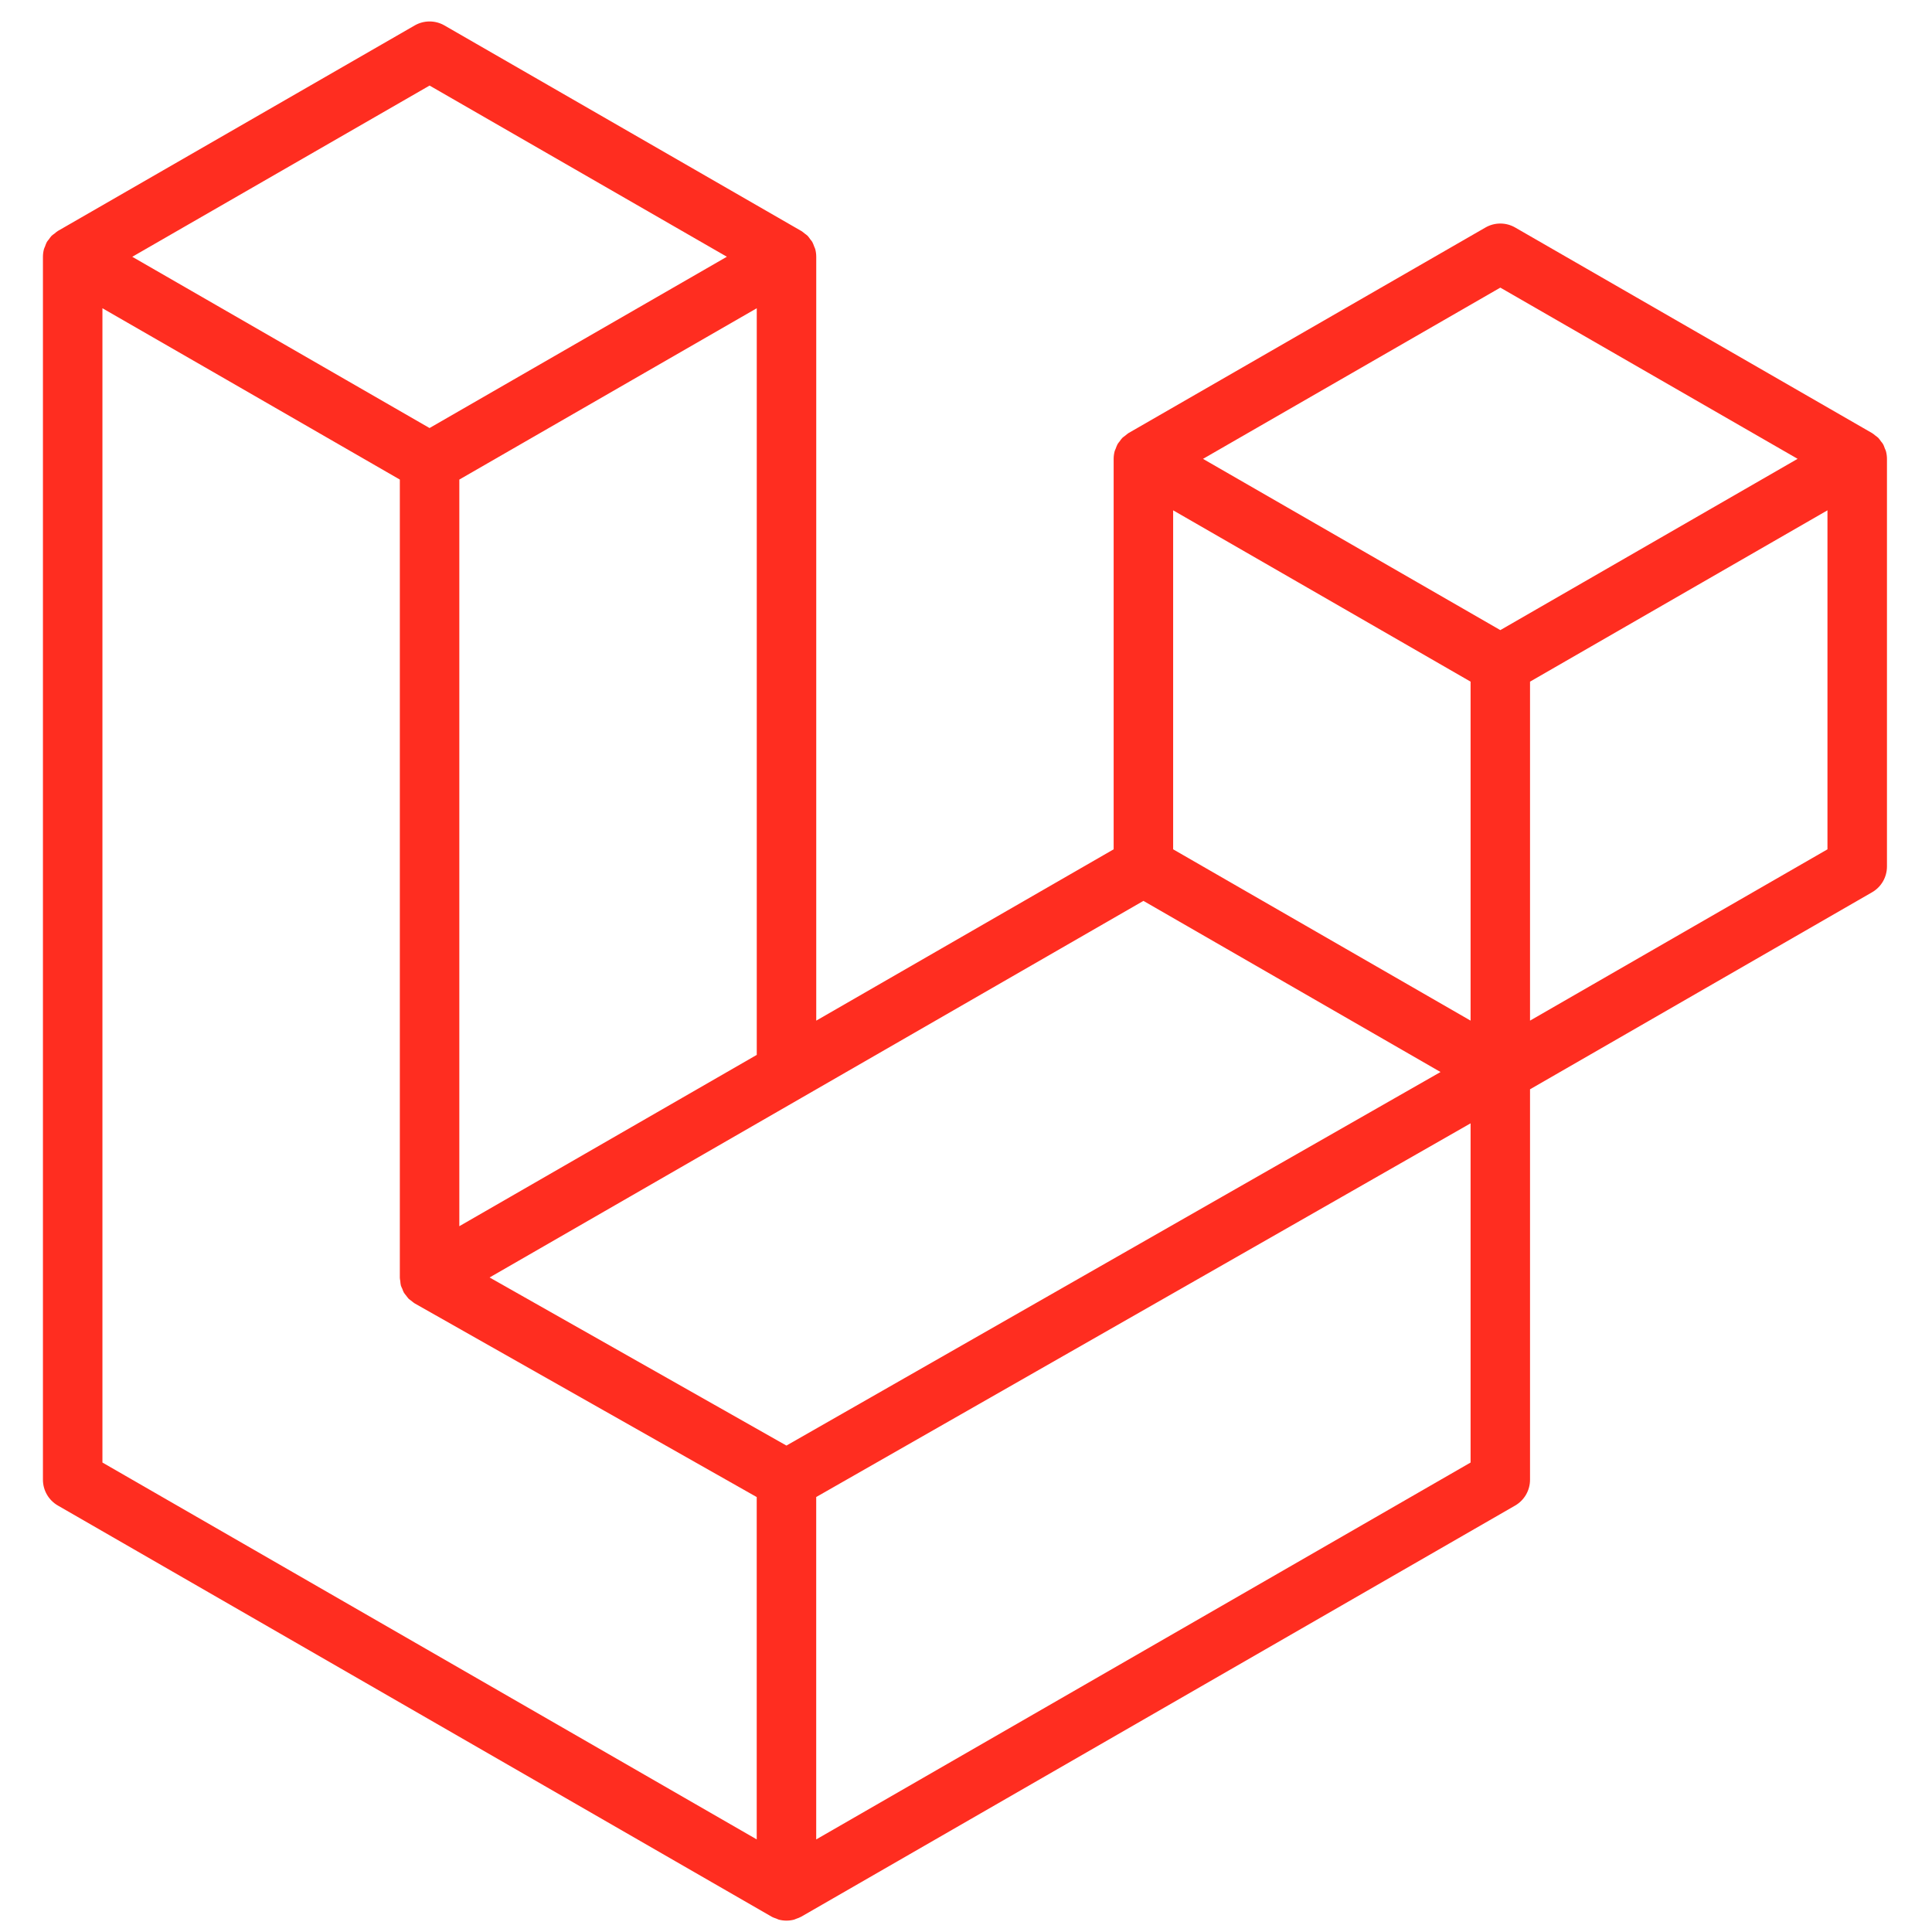
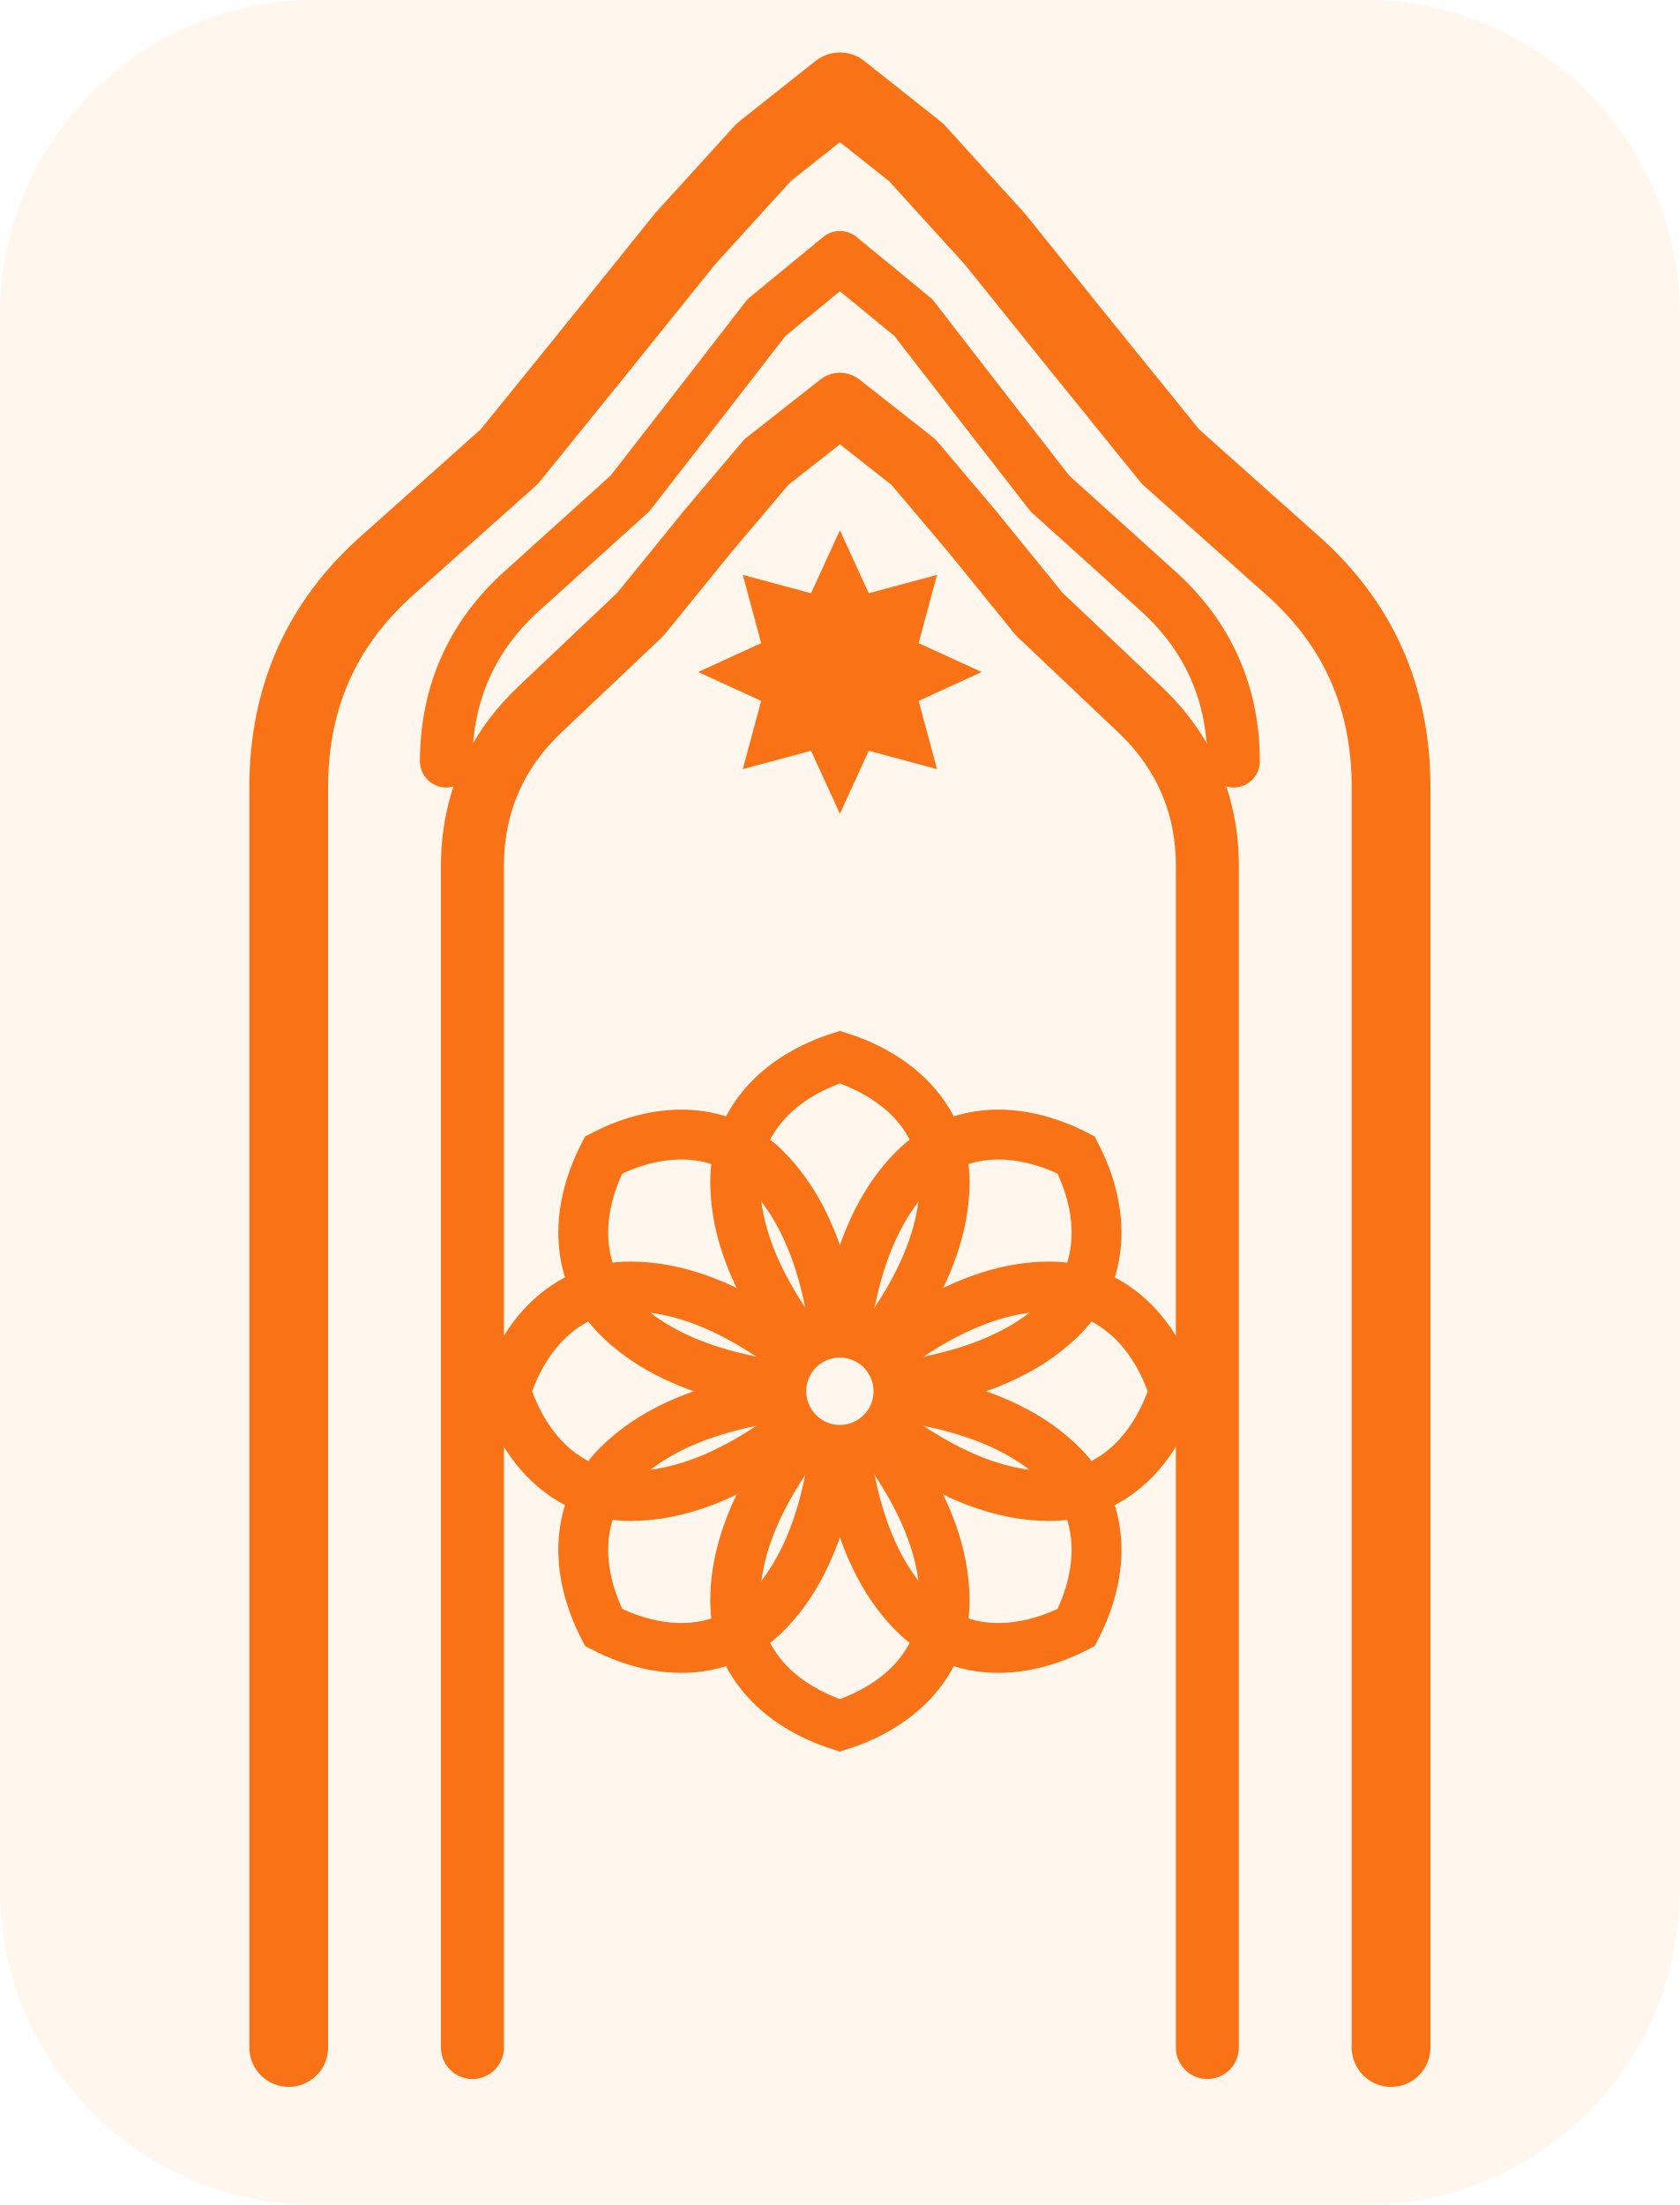
- <svg xmlns="http://www.w3.org/2000/svg" width="166" height="166" viewBox="0 0 166 166" fill="none">
-   <path fill-rule="evenodd" clip-rule="evenodd" d="M162.041 38.759C162.099 38.977 162.129 39.201 162.13 39.426V74.452C162.13 74.902 162.011 75.344 161.786 75.733C161.561 76.122 161.237 76.444 160.847 76.668L131.462 93.594V127.141C131.462 128.054 130.977 128.897 130.186 129.357L68.847 164.683C68.707 164.763 68.554 164.814 68.401 164.868C68.343 164.887 68.289 164.922 68.228 164.938C67.8 165.051 67.349 165.051 66.92 164.938C66.85 164.919 66.786 164.881 66.719 164.855C66.579 164.804 66.432 164.76 66.298 164.683L4.972 129.357C4.583 129.133 4.259 128.81 4.034 128.421C3.808 128.032 3.69 127.591 3.689 127.141L3.689 22.063C3.689 21.834 3.721 21.61 3.779 21.393C3.798 21.32 3.843 21.253 3.868 21.179C3.916 21.045 3.961 20.908 4.031 20.783C4.079 20.7 4.149 20.633 4.206 20.557C4.28 20.454 4.347 20.349 4.433 20.26C4.506 20.186 4.602 20.132 4.685 20.068C4.778 19.992 4.861 19.909 4.966 19.848L35.633 2.185C36.022 1.961 36.462 1.844 36.91 1.844C37.358 1.844 37.798 1.961 38.186 2.185L68.851 19.848H68.857C68.959 19.912 69.045 19.992 69.138 20.065C69.221 20.129 69.313 20.186 69.387 20.257C69.476 20.349 69.54 20.454 69.616 20.557C69.671 20.633 69.744 20.7 69.789 20.783C69.862 20.911 69.904 21.045 69.955 21.179C69.98 21.253 70.025 21.32 70.044 21.396C70.103 21.614 70.133 21.838 70.133 22.063V87.694L95.686 72.974V39.423C95.686 39.2 95.718 38.973 95.775 38.759C95.798 38.683 95.839 38.615 95.865 38.542C95.916 38.408 95.96 38.271 96.031 38.146C96.079 38.063 96.149 37.996 96.203 37.92C96.279 37.818 96.343 37.712 96.433 37.623C96.506 37.549 96.599 37.495 96.681 37.431C96.777 37.355 96.86 37.272 96.962 37.211L127.633 19.548C128.021 19.324 128.461 19.206 128.91 19.206C129.358 19.206 129.798 19.324 130.186 19.548L160.85 37.211C160.959 37.275 161.042 37.355 161.137 37.428C161.217 37.492 161.31 37.549 161.383 37.62C161.473 37.712 161.536 37.818 161.613 37.92C161.67 37.996 161.741 38.063 161.785 38.146C161.859 38.271 161.9 38.408 161.951 38.542C161.98 38.615 162.021 38.683 162.041 38.759ZM157.018 72.974V43.848L146.287 50.028L131.462 58.568V87.694L157.021 72.974H157.018ZM126.354 125.663V96.518L111.771 104.85L70.13 128.626V158.046L126.354 125.663ZM8.801 26.485V125.663L65.018 158.043V128.629L35.649 112L35.64 111.994L35.627 111.988C35.528 111.93 35.445 111.847 35.353 111.777C35.273 111.713 35.18 111.662 35.11 111.592L35.104 111.582C35.021 111.502 34.963 111.403 34.893 111.314C34.829 111.228 34.753 111.154 34.702 111.065L34.699 111.055C34.641 110.96 34.606 110.845 34.565 110.736C34.523 110.64 34.469 110.551 34.443 110.449C34.411 110.328 34.405 110.197 34.392 110.072C34.379 109.976 34.354 109.881 34.354 109.785V109.778V41.205L19.532 32.662L8.801 26.485ZM36.913 7.35L11.364 22.063L36.907 36.777L62.453 22.06L36.907 7.35H36.913ZM50.2 99.174L65.022 90.637V26.485L54.291 32.665L39.466 41.205V105.357L50.2 99.174ZM128.91 24.713L103.363 39.426L128.91 54.14L154.453 39.423L128.91 24.713ZM126.354 58.568L111.529 50.028L100.798 43.848V72.974L115.619 81.511L126.354 87.694V58.568ZM67.571 124.205L105.042 102.803L123.772 92.109L98.245 77.405L68.854 94.334L42.066 109.762L67.571 124.205Z" fill="#FF2D20" />
+ <svg xmlns="http://www.w3.org/2000/svg" viewBox="0 0 64 84" fill="none">
+   <rect width="64" height="84" rx="12" fill="#FFF7ED" />
+   <path d="M11 78V30C11 26.5 12.3 23.7 14.8 21.5L19.4 17.4L22.8 13.2L26.1 9.1L29.1 5.8L32 3.5L34.9 5.8L37.9 9.1L41.2 13.2L44.6 17.4L49.2 21.5C51.7 23.7 53 26.5 53 30V78" stroke="#F97316" stroke-width="3" stroke-linecap="round" stroke-linejoin="round" />
+   <path d="M17 29C17 26.4 18 24.2 19.9 22.5L24 18.8L26.8 15.2L29.2 12.1L32 9.8L34.8 12.1L37.2 15.2L40 18.8L44.1 22.5C46 24.2 47 26.4 47 29" stroke="#F97316" stroke-width="2" stroke-linecap="round" stroke-linejoin="round" />
+   <path d="M18 78V33C18 30.6 18.9 28.6 20.6 27L24.4 23.4L27 20.2L29.2 17.6L32 15.4L34.8 17.6L37 20.2L39.6 23.4L43.4 27C45.1 28.6 46 30.6 46 33V78" stroke="#F97316" stroke-width="2.4" stroke-linecap="round" stroke-linejoin="round" />
+   <path d="M32 20.2L33.1 22.6L35.7 21.9L35 24.5L37.4 25.6L35 26.7L35.7 29.3L33.1 28.6L32 31L30.9 28.6L28.3 29.3L29 26.7L26.6 25.6L29 24.5L28.3 21.9L30.9 22.6Z" fill="#F97316" />
+   <g transform="translate(32 53) scale(0.95)">
+     <path d="M0 0 C2 -2.2 4.2 -5.2 4.2 -8.4 C4.2 -10.8 2.5 -12.6 0 -13.4 C-2.5 -12.6 -4.2 -10.8 -4.2 -8.4 C-4.2 -5.2 -2 -2.2 0 0Z" stroke="#F97316" stroke-width="2" fill="none" />
+     <path d="M0 0 C2 -2.2 4.2 -5.2 4.2 -8.4 C4.2 -10.8 2.5 -12.6 0 -13.4 C-2.5 -12.6 -4.2 -10.8 -4.2 -8.4 C-4.2 -5.2 -2 -2.2 0 0Z" stroke="#F97316" stroke-width="2" fill="none" transform="rotate(45)" />
+     <path d="M0 0 C2 -2.2 4.2 -5.2 4.2 -8.4 C4.2 -10.8 2.5 -12.6 0 -13.4 C-2.5 -12.6 -4.2 -10.8 -4.2 -8.4 C-4.2 -5.2 -2 -2.2 0 0Z" stroke="#F97316" stroke-width="2" fill="none" transform="rotate(90)" />
+     <path d="M0 0 C2 -2.2 4.2 -5.2 4.2 -8.4 C4.2 -10.8 2.5 -12.6 0 -13.4 C-2.5 -12.6 -4.2 -10.8 -4.2 -8.4 C-4.2 -5.2 -2 -2.2 0 0Z" stroke="#F97316" stroke-width="2" fill="none" transform="rotate(135)" />
+     <path d="M0 0 C2 -2.2 4.2 -5.2 4.2 -8.4 C4.2 -10.8 2.5 -12.6 0 -13.4 C-2.5 -12.6 -4.2 -10.8 -4.2 -8.4 C-4.2 -5.2 -2 -2.2 0 0Z" stroke="#F97316" stroke-width="2" fill="none" transform="rotate(180)" />
+     <path d="M0 0 C2 -2.2 4.2 -5.2 4.2 -8.4 C4.2 -10.8 2.5 -12.6 0 -13.4 C-2.5 -12.6 -4.2 -10.8 -4.2 -8.4 C-4.2 -5.2 -2 -2.2 0 0Z" stroke="#F97316" stroke-width="2" fill="none" transform="rotate(225)" />
+     <path d="M0 0 C2 -2.2 4.2 -5.2 4.2 -8.4 C4.2 -10.8 2.5 -12.6 0 -13.4 C-2.5 -12.6 -4.2 -10.8 -4.2 -8.4 C-4.2 -5.2 -2 -2.2 0 0Z" stroke="#F97316" stroke-width="2" fill="none" transform="rotate(270)" />
+     <path d="M0 0 C2 -2.2 4.2 -5.2 4.2 -8.4 C4.2 -10.8 2.5 -12.6 0 -13.4 C-2.5 -12.6 -4.2 -10.8 -4.2 -8.4 C-4.2 -5.2 -2 -2.2 0 0Z" stroke="#F97316" stroke-width="2" fill="none" transform="rotate(315)" />
+     <circle cx="0" cy="0" r="2.2" stroke="#F97316" stroke-width="1.7" fill="#FFF7ED" />
+   </g>
</svg>
